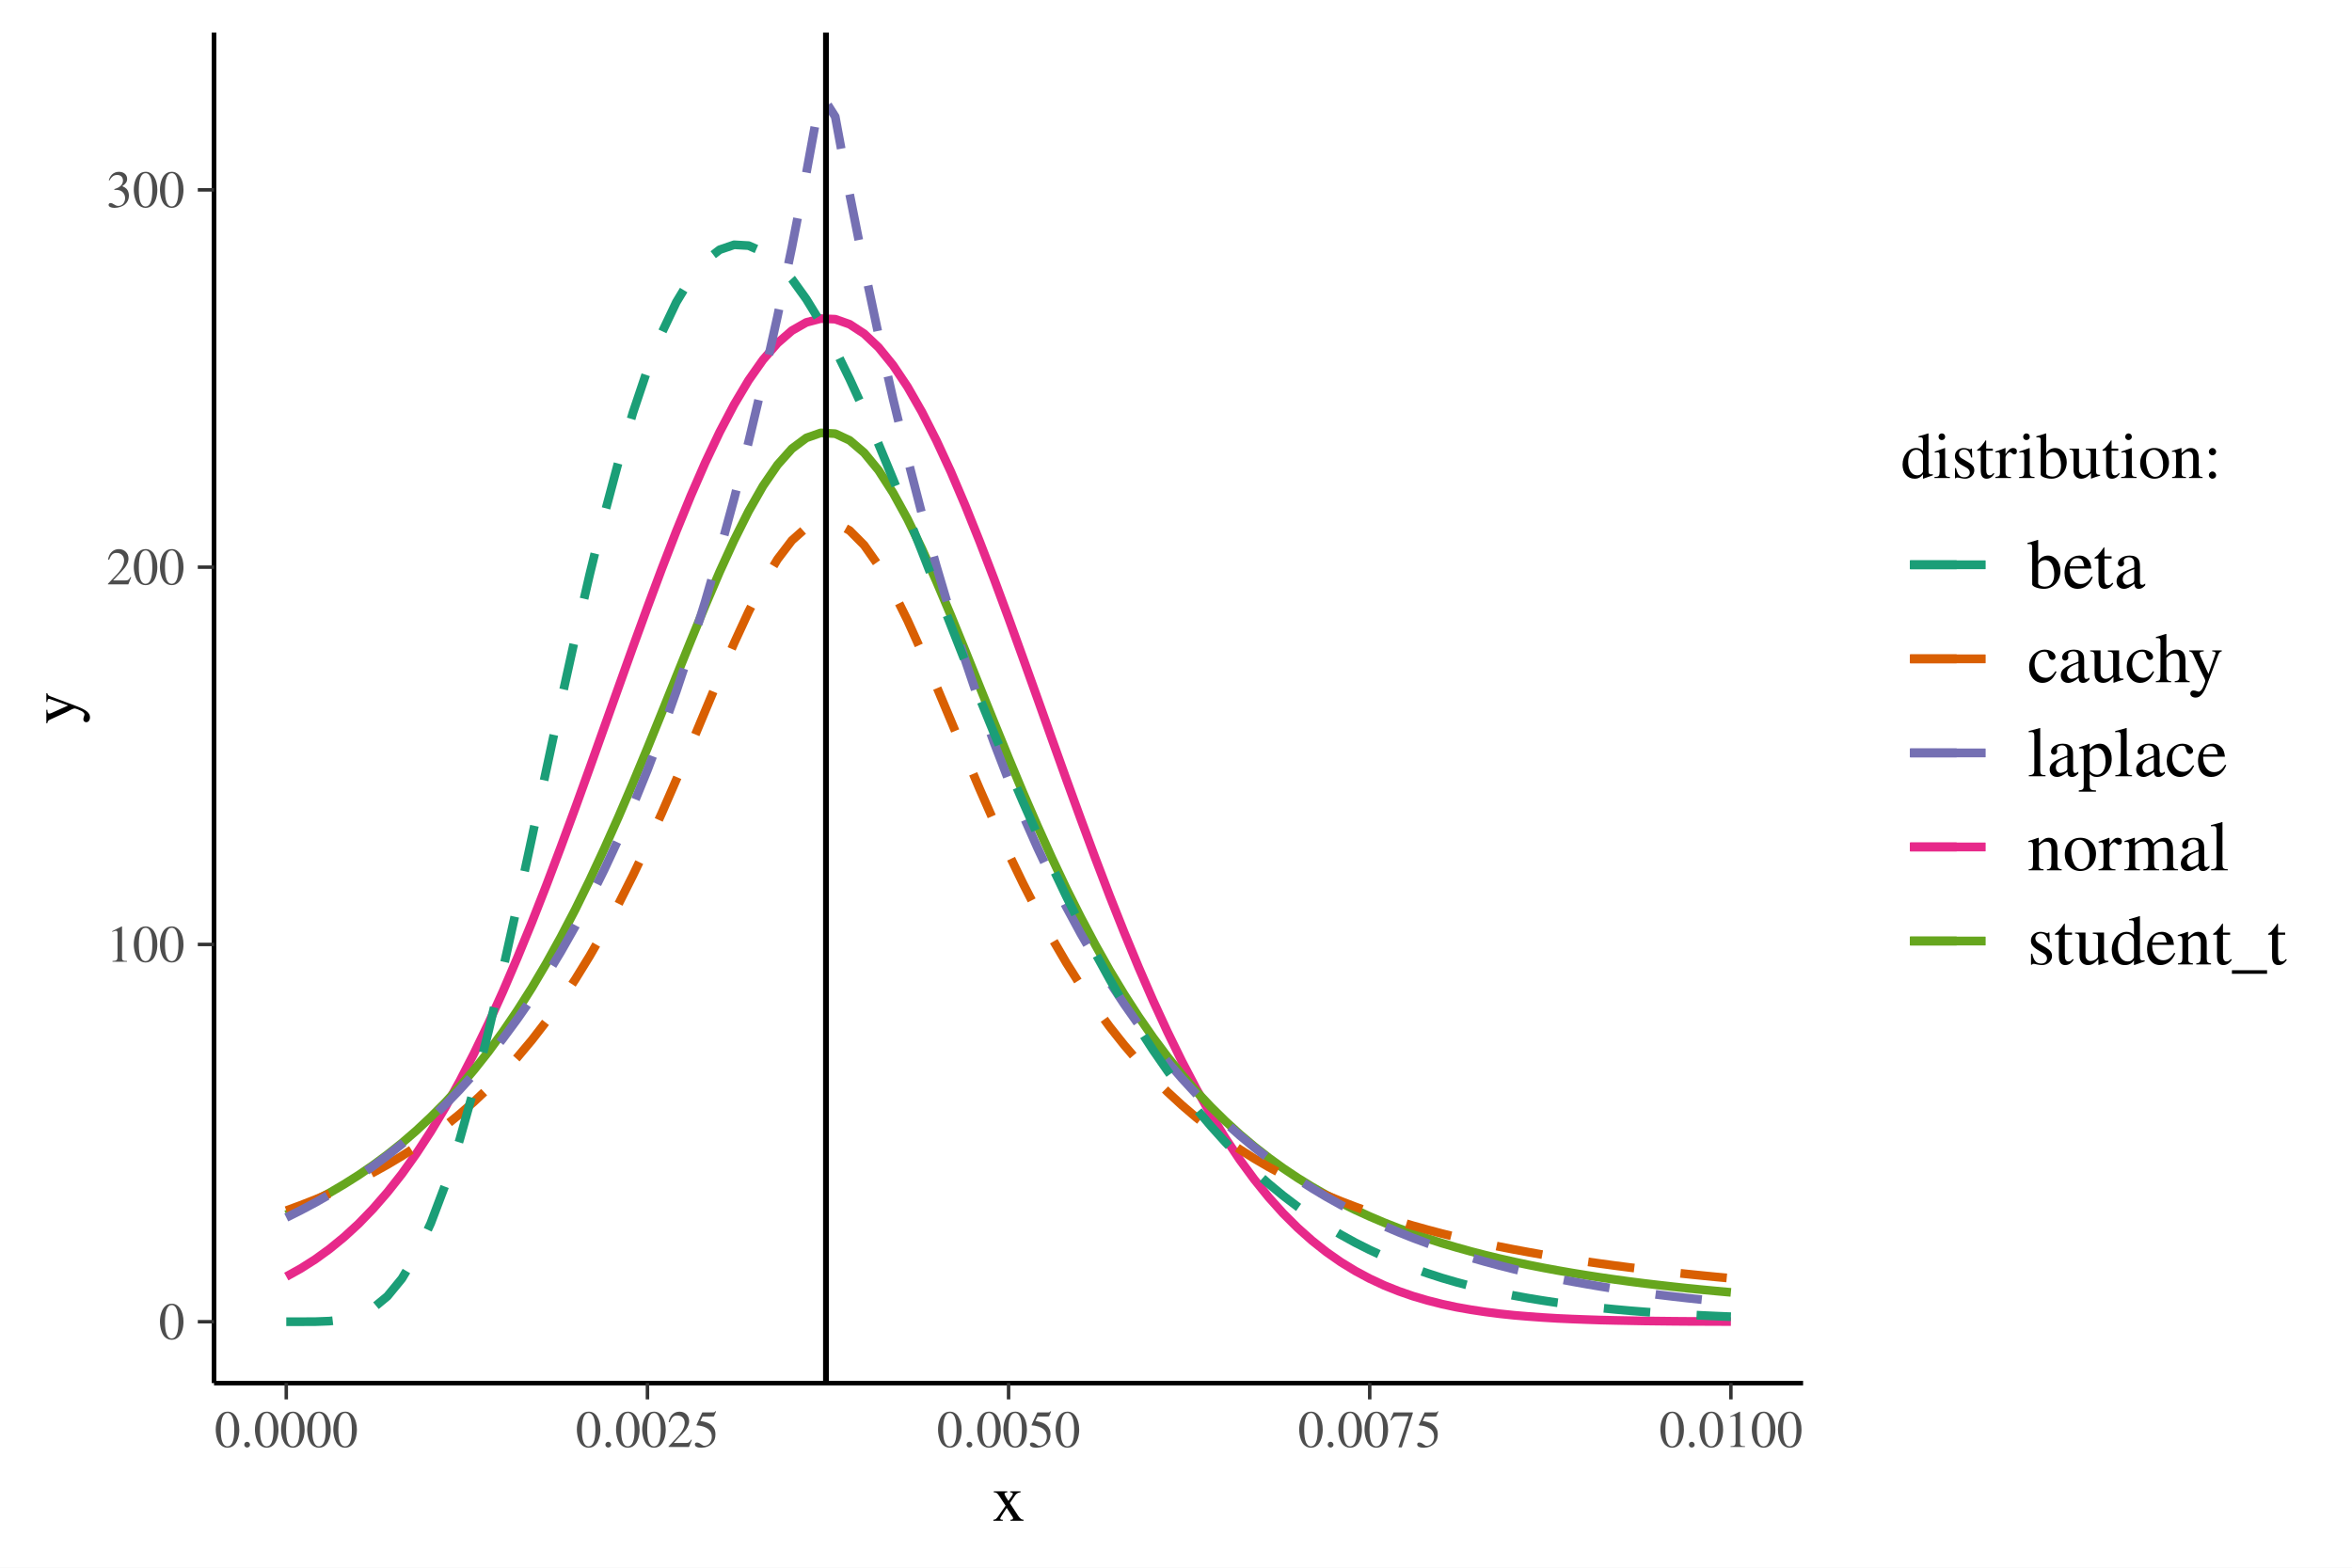
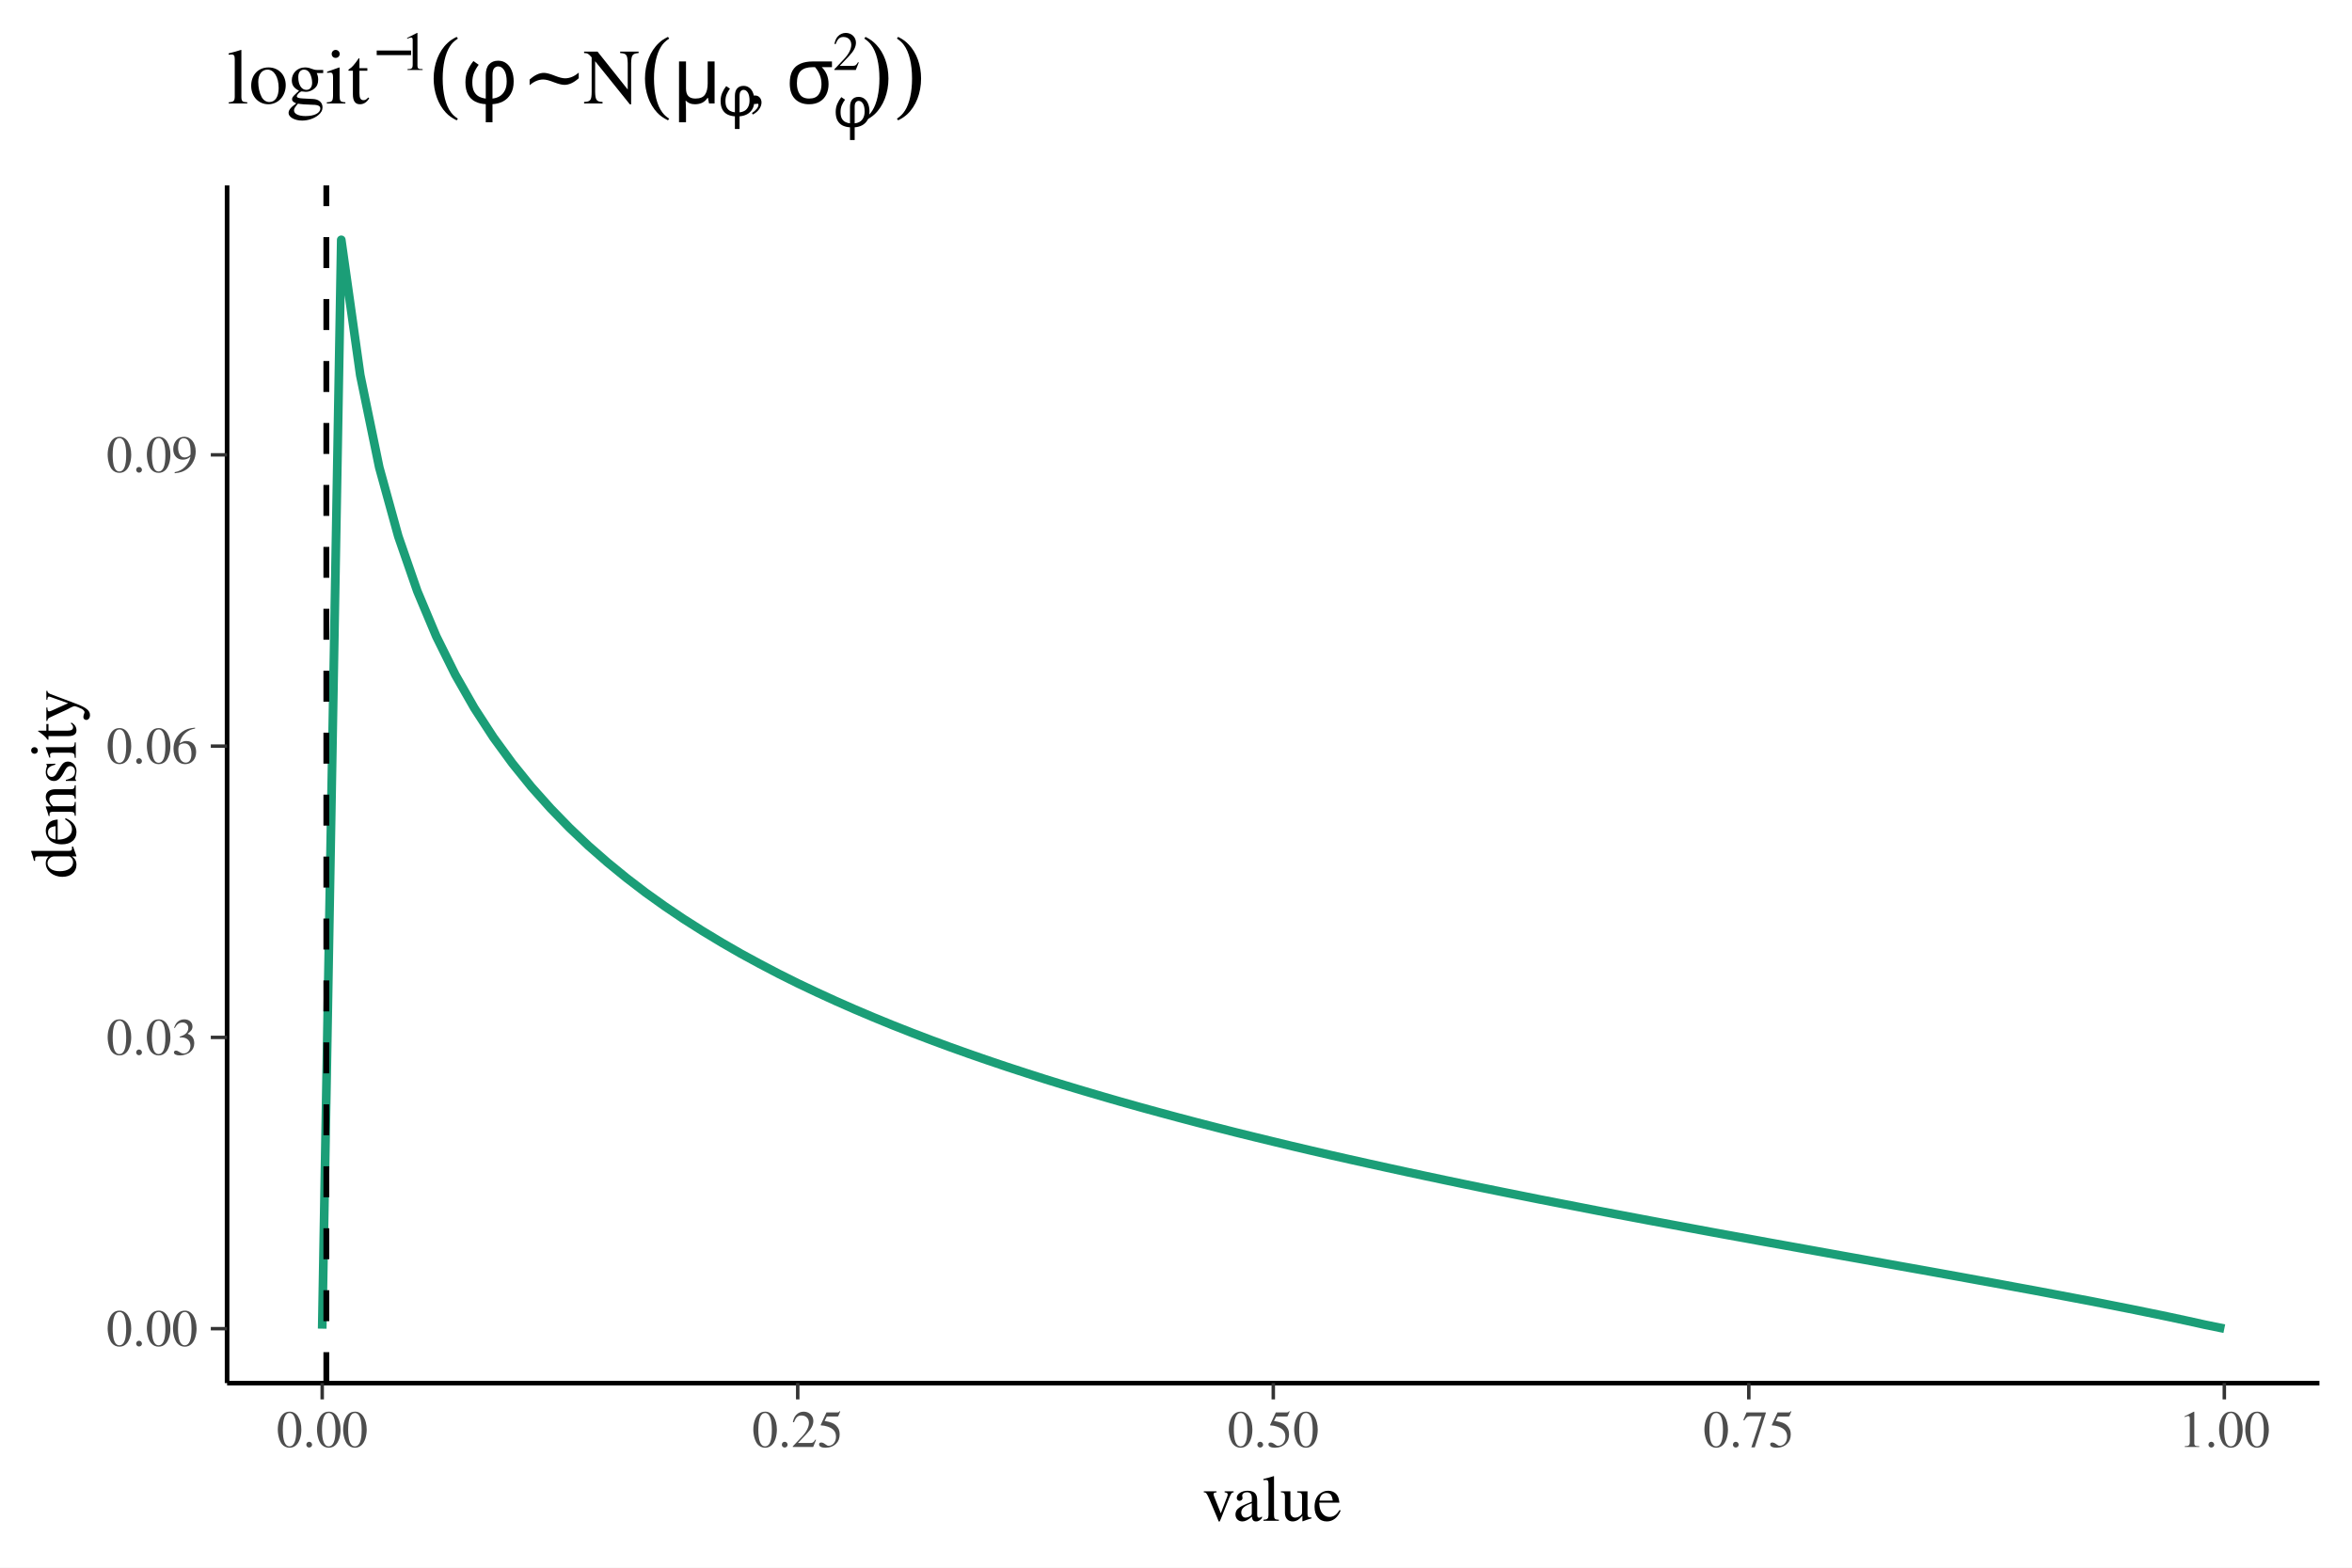
<svg xmlns="http://www.w3.org/2000/svg" viewBox="0 0 432.00 288.00">
  <defs>
    <style type="text/css">
    line, polyline, path, rect, circle {
      fill: none;
      stroke: #000000;
      stroke-linecap: round;
      stroke-linejoin: round;
      stroke-miterlimit: 10.00;
    }
  </style>
  </defs>
  <rect width="100%" height="100%" style="stroke: none; fill: #FFFFFF;" />
  <defs>
-     <clipPath id="cpMzkuMzE0M3wzMzEuMTgzfDI1NC4wOTN8NS45Nzc1OA==">
-       <rect x="39.31" y="5.98" width="291.87" height="248.11" />
+     <clipPath id="cpNDEuNzEyOHw0MjYuMDIyfDI1NC4wOTN8MzQuMDU2MQ==">
+       <rect x="41.71" y="34.06" width="384.31" height="220.04" />
    </clipPath>
  </defs>
-   <polyline points="52.58,234.52 55.23,233.05 57.89,231.36 60.54,229.44 63.19,227.27 65.85,224.83 68.50,222.09 71.15,219.04 73.81,215.67 76.46,211.95 79.11,207.89 81.77,203.46 84.42,198.66 87.07,193.51 89.73,187.99 92.38,182.13 95.03,175.93 97.69,169.44 100.34,162.67 102.99,155.66 105.65,148.46 108.30,141.12 110.95,133.69 113.61,126.24 116.26,118.83 118.92,111.54 121.57,104.43 124.22,97.59 126.88,91.08 129.53,84.99 132.18,79.38 134.84,74.32 137.49,69.87 140.14,66.10 142.80,63.04 145.45,60.74 148.10,59.23 150.76,58.53 153.41,58.64 156.06,59.57 158.72,61.31 161.37,63.82 164.02,67.08 166.68,71.05 169.33,75.68 171.98,80.90 174.64,86.65 177.29,92.87 179.94,99.48 182.60,106.40 185.25,113.56 187.90,120.90 190.56,128.32 193.21,135.77 195.86,143.18 198.52,150.49 201.17,157.64 203.82,164.59 206.48,171.29 209.13,177.70 211.78,183.80 214.44,189.57 217.09,194.99 219.74,200.04 222.40,204.73 225.05,209.06 227.70,213.03 230.36,216.65 233.01,219.93 235.66,222.89 238.32,225.54 240.97,227.90 243.62,230.00 246.28,231.86 248.93,233.48 251.58,234.90 254.24,236.14 256.89,237.20 259.54,238.12 262.20,238.90 264.85,239.57 267.50,240.14 270.16,240.61 272.81,241.01 275.46,241.35 278.12,241.63 280.77,241.85 283.42,242.04 286.08,242.20 288.73,242.32 291.38,242.42 294.04,242.51 296.69,242.57 299.34,242.62 302.00,242.67 304.65,242.70 307.30,242.73 309.96,242.75 312.61,242.76 315.26,242.77 317.92,242.78 " style="stroke-width: 1.60; stroke: #E7298A; stroke-linecap: butt;" clip-path="url(#cpMzkuMzE0M3wzMzEuMTgzfDI1NC4wOTN8NS45Nzc1OA==)" />
-   <polyline points="52.58,223.15 55.23,221.91 57.89,220.57 60.54,219.13 63.19,217.57 65.85,215.89 68.50,214.08 71.15,212.12 73.81,210.00 76.46,207.71 79.11,205.23 81.77,202.56 84.42,199.66 87.07,196.54 89.73,193.18 92.38,189.55 95.03,185.65 97.69,181.46 100.34,176.98 102.99,172.19 105.65,167.10 108.30,161.70 110.95,156.00 113.61,150.04 116.26,143.84 118.92,137.43 121.57,130.89 124.22,124.29 126.88,117.71 129.53,111.26 132.18,105.05 134.84,99.23 137.49,93.93 140.14,89.28 142.80,85.41 145.45,82.43 148.10,80.45 150.76,79.52 153.41,79.67 156.06,80.90 158.72,83.17 161.37,86.40 164.02,90.51 166.68,95.35 169.33,100.82 171.98,106.76 174.64,113.04 177.29,119.54 179.94,126.14 182.60,132.73 185.25,139.24 187.90,145.60 190.56,151.74 193.21,157.63 195.86,163.24 198.52,168.55 201.17,173.56 203.82,178.27 206.48,182.67 209.13,186.77 211.78,190.59 214.44,194.15 217.09,197.44 219.74,200.50 222.40,203.33 225.05,205.94 227.70,208.37 230.36,210.61 233.01,212.68 235.66,214.60 238.32,216.38 240.97,218.02 243.62,219.54 246.28,220.96 248.93,222.27 251.58,223.48 254.24,224.61 256.89,225.65 259.54,226.63 262.20,227.53 264.85,228.38 267.50,229.16 270.16,229.90 272.81,230.58 275.46,231.22 278.12,231.82 280.77,232.38 283.42,232.90 286.08,233.39 288.73,233.85 291.38,234.28 294.04,234.69 296.69,235.07 299.34,235.43 302.00,235.77 304.65,236.08 307.30,236.38 309.96,236.67 312.61,236.93 315.26,237.18 317.92,237.42 " style="stroke-width: 1.60; stroke: #66A61E; stroke-linecap: butt;" clip-path="url(#cpMzkuMzE0M3wzMzEuMTgzfDI1NC4wOTN8NS45Nzc1OA==)" />
-   <polyline points="52.58,222.40 55.23,221.42 57.89,220.38 60.54,219.27 63.19,218.08 65.85,216.80 68.50,215.43 71.15,213.96 73.81,212.37 76.46,210.66 79.11,208.82 81.77,206.84 84.42,204.69 87.07,202.38 89.73,199.87 92.38,197.17 95.03,194.24 97.69,191.07 100.34,187.64 102.99,183.94 105.65,179.94 108.30,175.64 110.95,171.02 113.61,166.07 116.26,160.80 118.92,155.21 121.57,149.34 124.22,143.23 126.88,136.95 129.53,130.59 132.18,124.27 134.84,118.14 137.49,112.39 140.14,107.19 142.80,102.76 145.45,99.28 148.10,96.93 150.76,95.82 153.41,96.00 156.06,97.47 158.72,100.15 161.37,103.91 164.02,108.58 166.68,113.95 169.33,119.83 171.98,126.03 174.64,132.37 177.29,138.72 179.94,144.96 182.60,151.01 185.25,156.81 187.90,162.30 190.56,167.49 193.21,172.34 195.86,176.88 198.52,181.09 201.17,185.00 203.82,188.63 206.48,191.98 209.13,195.08 211.78,197.95 214.44,200.60 217.09,203.04 219.74,205.31 222.40,207.41 225.05,209.35 227.70,211.15 230.36,212.83 233.01,214.38 235.66,215.82 238.32,217.17 240.97,218.42 243.62,219.59 246.28,220.68 248.93,221.70 251.58,222.66 254.24,223.55 256.89,224.39 259.54,225.18 262.20,225.92 264.85,226.62 267.50,227.27 270.16,227.89 272.81,228.48 275.46,229.03 278.12,229.55 280.77,230.04 283.42,230.51 286.08,230.95 288.73,231.37 291.38,231.77 294.04,232.15 296.69,232.51 299.34,232.85 302.00,233.17 304.65,233.49 307.30,233.78 309.96,234.06 312.61,234.33 315.26,234.59 317.92,234.84 " style="stroke-width: 1.60; stroke: #D95F02; stroke-dasharray: 8.54,8.54; stroke-linecap: butt;" clip-path="url(#cpMzkuMzE0M3wzMzEuMTgzfDI1NC4wOTN8NS45Nzc1OA==)" />
-   <polyline points="52.58,223.67 55.23,222.35 57.89,220.94 60.54,219.43 63.19,217.82 65.85,216.10 68.50,214.26 71.15,212.29 73.81,210.18 76.46,207.93 79.11,205.53 81.77,202.96 84.42,200.21 87.07,197.28 89.73,194.14 92.38,190.78 95.03,187.19 97.69,183.36 100.34,179.26 102.99,174.88 105.65,170.19 108.30,165.19 110.95,159.84 113.61,154.12 116.26,148.00 118.92,141.46 121.57,134.48 124.22,127.01 126.88,119.03 129.53,110.49 132.18,101.37 134.84,91.62 137.49,81.19 140.14,70.05 142.80,58.14 145.45,45.41 148.10,31.80 150.76,17.26 153.41,21.43 156.06,35.70 158.72,49.06 161.37,61.56 164.02,73.25 166.68,84.18 169.33,94.41 171.98,103.98 174.64,112.94 177.29,121.31 179.94,129.15 182.60,136.48 185.25,143.34 187.90,149.75 190.56,155.76 193.21,161.37 195.86,166.62 198.52,171.54 201.17,176.13 203.82,180.43 206.48,184.46 209.13,188.22 211.78,191.74 214.44,195.04 217.09,198.12 219.74,201.00 222.40,203.70 225.05,206.22 227.70,208.58 230.36,210.79 233.01,212.85 235.66,214.79 238.32,216.59 240.97,218.28 243.62,219.87 246.28,221.35 248.93,222.73 251.58,224.03 254.24,225.24 256.89,226.37 259.54,227.43 262.20,228.42 264.85,229.35 267.50,230.22 270.16,231.03 272.81,231.79 275.46,232.50 278.12,233.17 280.77,233.79 283.42,234.37 286.08,234.92 288.73,235.43 291.38,235.90 294.04,236.35 296.69,236.77 299.34,237.16 302.00,237.52 304.65,237.86 307.30,238.18 309.96,238.48 312.61,238.76 315.26,239.02 317.92,239.27 " style="stroke-width: 1.60; stroke: #7570B3; stroke-dasharray: 8.54,8.54; stroke-linecap: butt;" clip-path="url(#cpMzkuMzE0M3wzMzEuMTgzfDI1NC4wOTN8NS45Nzc1OA==)" />
-   <polyline points="52.58,242.81 55.23,242.81 57.89,242.80 60.54,242.70 63.19,242.39 65.85,241.68 68.50,240.33 71.15,238.14 73.81,234.90 76.46,230.46 79.11,224.74 81.77,217.71 84.42,209.41 87.07,199.94 89.73,189.45 92.38,178.13 95.03,166.21 97.69,153.91 100.34,141.46 102.99,129.11 105.65,117.08 108.30,105.57 110.95,94.75 113.61,84.79 116.26,75.80 118.92,67.89 121.57,61.11 124.22,55.52 126.88,51.12 129.53,47.92 132.18,45.88 134.84,44.97 137.49,45.12 140.14,46.28 142.80,48.35 145.45,51.27 148.10,54.95 150.76,59.29 153.41,64.21 156.06,69.62 158.72,75.44 161.37,81.60 164.02,88.00 166.68,94.59 169.33,101.30 171.98,108.07 174.64,114.85 177.29,121.58 179.94,128.23 182.60,134.76 185.25,141.14 187.90,147.34 190.56,153.34 193.21,159.13 195.86,164.69 198.52,170.01 201.17,175.08 203.82,179.91 206.48,184.49 209.13,188.81 211.78,192.89 214.44,196.73 217.09,200.34 219.74,203.71 222.40,206.87 225.05,209.81 227.70,212.55 230.36,215.10 233.01,217.46 235.66,219.65 238.32,221.67 240.97,223.53 243.62,225.25 246.28,226.83 248.93,228.29 251.58,229.62 254.24,230.85 256.89,231.96 259.54,232.99 262.20,233.92 264.85,234.78 267.50,235.55 270.16,236.26 272.81,236.90 275.46,237.49 278.12,238.02 280.77,238.50 283.42,238.93 286.08,239.33 288.73,239.68 291.38,240.00 294.04,240.29 296.69,240.55 299.34,240.79 302.00,241.00 304.65,241.19 307.30,241.37 309.96,241.52 312.61,241.66 315.26,241.78 317.92,241.89 " style="stroke-width: 1.60; stroke: #1B9E77; stroke-dasharray: 8.54,8.54; stroke-linecap: butt;" clip-path="url(#cpMzkuMzE0M3wzMzEuMTgzfDI1NC4wOTN8NS45Nzc1OA==)" />
-   <line x1="151.71" y1="254.09" x2="151.71" y2="5.98" style="stroke-width: 1.07; stroke-linecap: butt;" clip-path="url(#cpMzkuMzE0M3wzMzEuMTgzfDI1NC4wOTN8NS45Nzc1OA==)" />
+   <polyline points="59.18,244.09 62.68,44.06 66.17,68.92 69.66,85.86 73.16,98.54 76.65,108.61 80.14,116.92 83.64,123.98 87.13,130.09 90.62,135.46 94.12,140.25 97.61,144.57 101.11,148.49 104.60,152.08 108.09,155.39 111.59,158.45 115.08,161.30 118.57,163.97 122.07,166.47 125.56,168.83 129.06,171.05 132.55,173.16 136.04,175.17 139.54,177.07 143.03,178.90 146.52,180.64 150.02,182.30 153.51,183.90 157.01,185.44 160.50,186.92 163.99,188.35 167.49,189.73 170.98,191.06 174.47,192.35 177.97,193.60 181.46,194.81 184.96,195.99 188.45,197.13 191.94,198.25 195.44,199.33 198.93,200.38 202.42,201.41 205.92,202.42 209.41,203.40 212.91,204.36 216.40,205.30 219.89,206.22 223.39,207.12 226.88,208.01 230.37,208.87 233.87,209.72 237.36,210.56 240.86,211.38 244.35,212.19 247.84,212.98 251.34,213.76 254.83,214.53 258.32,215.29 261.82,216.04 265.31,216.78 268.80,217.51 272.30,218.23 275.79,218.94 279.29,219.64 282.78,220.34 286.27,221.02 289.77,221.70 293.26,222.38 296.75,223.05 300.25,223.71 303.74,224.37 307.24,225.02 310.73,225.67 314.22,226.32 317.72,226.96 321.21,227.59 324.70,228.23 328.20,228.86 331.69,229.49 335.19,230.12 338.68,230.75 342.17,231.37 345.67,232.00 349.16,232.63 352.65,233.25 356.15,233.88 359.64,234.51 363.14,235.15 366.63,235.78 370.12,236.43 373.62,237.07 377.11,237.73 380.60,238.39 384.10,239.05 387.59,239.74 391.09,240.43 394.58,241.14 398.07,241.86 401.57,242.61 405.06,243.38 408.55,244.09 " style="stroke-width: 1.60; stroke: #1B9E77; stroke-linecap: butt;" clip-path="url(#cpNDEuNzEyOHw0MjYuMDIyfDI1NC4wOTN8MzQuMDU2MQ==)" />
+   <line x1="59.94" y1="254.09" x2="59.94" y2="34.06" style="stroke-width: 1.07; stroke-dasharray: 5.69,5.69; stroke-linecap: butt;" clip-path="url(#cpNDEuNzEyOHw0MjYuMDIyfDI1NC4wOTN8MzQuMDU2MQ==)" />
  <defs>
    <clipPath id="cpMHw0MzJ8Mjg4fDA=">
      <rect x="0.00" y="0.00" width="432.00" height="288.00" />
    </clipPath>
  </defs>
-   <polyline points="39.31,254.09 39.31,5.98 " style="stroke-width: 0.85; stroke-linecap: butt;" clip-path="url(#cpMHw0MzJ8Mjg4fDA=)" />
+   <polyline points="41.71,254.09 41.71,34.06 " style="stroke-width: 0.85; stroke-linecap: butt;" clip-path="url(#cpMHw0MzJ8Mjg4fDA=)" />
  <g clip-path="url(#cpMHw0MzJ8Mjg4fDA=)">
-     <text x="29.14" y="245.99" style="font-size: 9.60px; fill: #4D4D4D; font-family: Times;" textLength="4.80px" lengthAdjust="spacingAndGlyphs">0</text>
+     <text x="19.54" y="247.26" style="font-size: 9.60px; fill: #4D4D4D; font-family: Times;" textLength="16.79px" lengthAdjust="spacingAndGlyphs">0.00</text>
  </g>
  <g clip-path="url(#cpMHw0MzJ8Mjg4fDA=)">
-     <text x="19.54" y="176.68" style="font-size: 9.60px; fill: #4D4D4D; font-family: Times;" textLength="14.39px" lengthAdjust="spacingAndGlyphs">100</text>
+     <text x="19.54" y="193.75" style="font-size: 9.60px; fill: #4D4D4D; font-family: Times;" textLength="16.79px" lengthAdjust="spacingAndGlyphs">0.03</text>
  </g>
  <g clip-path="url(#cpMHw0MzJ8Mjg4fDA=)">
-     <text x="19.54" y="107.36" style="font-size: 9.60px; fill: #4D4D4D; font-family: Times;" textLength="14.39px" lengthAdjust="spacingAndGlyphs">200</text>
+     <text x="19.54" y="140.24" style="font-size: 9.60px; fill: #4D4D4D; font-family: Times;" textLength="16.79px" lengthAdjust="spacingAndGlyphs">0.06</text>
  </g>
  <g clip-path="url(#cpMHw0MzJ8Mjg4fDA=)">
-     <text x="19.54" y="38.05" style="font-size: 9.60px; fill: #4D4D4D; font-family: Times;" textLength="14.39px" lengthAdjust="spacingAndGlyphs">300</text>
+     <text x="19.54" y="86.73" style="font-size: 9.60px; fill: #4D4D4D; font-family: Times;" textLength="16.79px" lengthAdjust="spacingAndGlyphs">0.09</text>
  </g>
-   <polyline points="36.33,242.81 39.31,242.81 " style="stroke-width: 0.64; stroke: #333333; stroke-linecap: butt;" clip-path="url(#cpMHw0MzJ8Mjg4fDA=)" />
-   <polyline points="36.33,173.50 39.31,173.50 " style="stroke-width: 0.64; stroke: #333333; stroke-linecap: butt;" clip-path="url(#cpMHw0MzJ8Mjg4fDA=)" />
-   <polyline points="36.33,104.19 39.31,104.19 " style="stroke-width: 0.64; stroke: #333333; stroke-linecap: butt;" clip-path="url(#cpMHw0MzJ8Mjg4fDA=)" />
-   <polyline points="36.33,34.88 39.31,34.88 " style="stroke-width: 0.64; stroke: #333333; stroke-linecap: butt;" clip-path="url(#cpMHw0MzJ8Mjg4fDA=)" />
-   <polyline points="39.31,254.09 331.18,254.09 " style="stroke-width: 0.85; stroke-linecap: butt;" clip-path="url(#cpMHw0MzJ8Mjg4fDA=)" />
-   <polyline points="52.58,257.08 52.58,254.09 " style="stroke-width: 0.64; stroke: #333333; stroke-linecap: butt;" clip-path="url(#cpMHw0MzJ8Mjg4fDA=)" />
-   <polyline points="118.92,257.08 118.92,254.09 " style="stroke-width: 0.64; stroke: #333333; stroke-linecap: butt;" clip-path="url(#cpMHw0MzJ8Mjg4fDA=)" />
-   <polyline points="185.25,257.08 185.25,254.09 " style="stroke-width: 0.64; stroke: #333333; stroke-linecap: butt;" clip-path="url(#cpMHw0MzJ8Mjg4fDA=)" />
-   <polyline points="251.58,257.08 251.58,254.09 " style="stroke-width: 0.64; stroke: #333333; stroke-linecap: butt;" clip-path="url(#cpMHw0MzJ8Mjg4fDA=)" />
-   <polyline points="317.92,257.08 317.92,254.09 " style="stroke-width: 0.64; stroke: #333333; stroke-linecap: butt;" clip-path="url(#cpMHw0MzJ8Mjg4fDA=)" />
+   <polyline points="38.72,244.09 41.71,244.09 " style="stroke-width: 0.64; stroke: #333333; stroke-linecap: butt;" clip-path="url(#cpMHw0MzJ8Mjg4fDA=)" />
+   <polyline points="38.72,190.58 41.71,190.58 " style="stroke-width: 0.64; stroke: #333333; stroke-linecap: butt;" clip-path="url(#cpMHw0MzJ8Mjg4fDA=)" />
+   <polyline points="38.72,137.07 41.71,137.07 " style="stroke-width: 0.64; stroke: #333333; stroke-linecap: butt;" clip-path="url(#cpMHw0MzJ8Mjg4fDA=)" />
+   <polyline points="38.72,83.56 41.71,83.56 " style="stroke-width: 0.64; stroke: #333333; stroke-linecap: butt;" clip-path="url(#cpMHw0MzJ8Mjg4fDA=)" />
+   <polyline points="41.71,254.09 426.02,254.09 " style="stroke-width: 0.85; stroke-linecap: butt;" clip-path="url(#cpMHw0MzJ8Mjg4fDA=)" />
+   <polyline points="59.18,257.08 59.18,254.09 " style="stroke-width: 0.64; stroke: #333333; stroke-linecap: butt;" clip-path="url(#cpMHw0MzJ8Mjg4fDA=)" />
+   <polyline points="146.52,257.08 146.52,254.09 " style="stroke-width: 0.64; stroke: #333333; stroke-linecap: butt;" clip-path="url(#cpMHw0MzJ8Mjg4fDA=)" />
+   <polyline points="233.87,257.08 233.87,254.09 " style="stroke-width: 0.64; stroke: #333333; stroke-linecap: butt;" clip-path="url(#cpMHw0MzJ8Mjg4fDA=)" />
+   <polyline points="321.21,257.08 321.21,254.09 " style="stroke-width: 0.64; stroke: #333333; stroke-linecap: butt;" clip-path="url(#cpMHw0MzJ8Mjg4fDA=)" />
+   <polyline points="408.55,257.08 408.55,254.09 " style="stroke-width: 0.64; stroke: #333333; stroke-linecap: butt;" clip-path="url(#cpMHw0MzJ8Mjg4fDA=)" />
  <g clip-path="url(#cpMHw0MzJ8Mjg4fDA=)">
-     <text x="39.39" y="265.82" style="font-size: 9.60px; fill: #4D4D4D; font-family: Times;" textLength="26.38px" lengthAdjust="spacingAndGlyphs">0.0000</text>
+     <text x="50.79" y="265.82" style="font-size: 9.60px; fill: #4D4D4D; font-family: Times;" textLength="16.79px" lengthAdjust="spacingAndGlyphs">0.00</text>
  </g>
  <g clip-path="url(#cpMHw0MzJ8Mjg4fDA=)">
-     <text x="105.72" y="265.82" style="font-size: 9.60px; fill: #4D4D4D; font-family: Times;" textLength="26.38px" lengthAdjust="spacingAndGlyphs">0.0025</text>
+     <text x="138.13" y="265.82" style="font-size: 9.60px; fill: #4D4D4D; font-family: Times;" textLength="16.79px" lengthAdjust="spacingAndGlyphs">0.25</text>
  </g>
  <g clip-path="url(#cpMHw0MzJ8Mjg4fDA=)">
-     <text x="172.06" y="265.82" style="font-size: 9.60px; fill: #4D4D4D; font-family: Times;" textLength="26.38px" lengthAdjust="spacingAndGlyphs">0.0050</text>
+     <text x="225.47" y="265.82" style="font-size: 9.60px; fill: #4D4D4D; font-family: Times;" textLength="16.79px" lengthAdjust="spacingAndGlyphs">0.50</text>
  </g>
  <g clip-path="url(#cpMHw0MzJ8Mjg4fDA=)">
-     <text x="238.39" y="265.82" style="font-size: 9.60px; fill: #4D4D4D; font-family: Times;" textLength="26.38px" lengthAdjust="spacingAndGlyphs">0.0075</text>
+     <text x="312.82" y="265.82" style="font-size: 9.60px; fill: #4D4D4D; font-family: Times;" textLength="16.79px" lengthAdjust="spacingAndGlyphs">0.75</text>
  </g>
  <g clip-path="url(#cpMHw0MzJ8Mjg4fDA=)">
-     <text x="304.73" y="265.82" style="font-size: 9.60px; fill: #4D4D4D; font-family: Times;" textLength="26.38px" lengthAdjust="spacingAndGlyphs">0.0100</text>
+     <text x="400.16" y="265.82" style="font-size: 9.60px; fill: #4D4D4D; font-family: Times;" textLength="16.79px" lengthAdjust="spacingAndGlyphs">1.00</text>
  </g>
  <g clip-path="url(#cpMHw0MzJ8Mjg4fDA=)">
-     <text x="182.25" y="279.38" style="font-size: 12.00px; font-family: Times;" textLength="6.00px" lengthAdjust="spacingAndGlyphs">x</text>
+     <text x="220.87" y="279.38" style="font-size: 12.00px; font-family: Times;" textLength="25.99px" lengthAdjust="spacingAndGlyphs">value</text>
  </g>
  <g clip-path="url(#cpMHw0MzJ8Mjg4fDA=)">
-     <text transform="translate(13.92,133.04) rotate(-90)" style="font-size: 12.00px; font-family: Times;" textLength="6.00px" lengthAdjust="spacingAndGlyphs">y</text>
+     <text transform="translate(13.92,161.41) rotate(-90)" style="font-size: 12.00px; font-family: Times;" textLength="34.66px" lengthAdjust="spacingAndGlyphs">density</text>
  </g>
  <g clip-path="url(#cpMHw0MzJ8Mjg4fDA=)">
-     <text x="349.12" y="87.82" style="font-size: 12.00px; font-family: Times;" textLength="58.67px" lengthAdjust="spacingAndGlyphs">distribution:</text>
-   </g>
-   <line x1="350.84" y1="103.76" x2="364.67" y2="103.76" style="stroke-width: 1.60; stroke: #1B9E77; stroke-linecap: butt;" clip-path="url(#cpMHw0MzJ8Mjg4fDA=)" />
-   <line x1="350.84" y1="103.76" x2="364.67" y2="103.76" style="stroke-width: 1.60; stroke: #1B9E77; stroke-linecap: butt;" clip-path="url(#cpMHw0MzJ8Mjg4fDA=)" />
-   <line x1="350.84" y1="103.76" x2="364.67" y2="103.76" style="stroke-width: 1.60; stroke: #1B9E77; stroke-dasharray: 8.54,8.54; stroke-linecap: butt;" clip-path="url(#cpMHw0MzJ8Mjg4fDA=)" />
-   <line x1="350.84" y1="103.76" x2="364.67" y2="103.76" style="stroke-width: 1.60; stroke: #1B9E77; stroke-dasharray: 8.54,8.54; stroke-linecap: butt;" clip-path="url(#cpMHw0MzJ8Mjg4fDA=)" />
-   <line x1="350.84" y1="103.76" x2="364.67" y2="103.76" style="stroke-width: 1.60; stroke: #1B9E77; stroke-dasharray: 8.54,8.54; stroke-linecap: butt;" clip-path="url(#cpMHw0MzJ8Mjg4fDA=)" />
-   <line x1="350.84" y1="121.04" x2="364.67" y2="121.04" style="stroke-width: 1.60; stroke: #D95F02; stroke-linecap: butt;" clip-path="url(#cpMHw0MzJ8Mjg4fDA=)" />
-   <line x1="350.84" y1="121.04" x2="364.67" y2="121.04" style="stroke-width: 1.60; stroke: #D95F02; stroke-linecap: butt;" clip-path="url(#cpMHw0MzJ8Mjg4fDA=)" />
-   <line x1="350.84" y1="121.04" x2="364.67" y2="121.04" style="stroke-width: 1.60; stroke: #D95F02; stroke-dasharray: 8.54,8.54; stroke-linecap: butt;" clip-path="url(#cpMHw0MzJ8Mjg4fDA=)" />
-   <line x1="350.84" y1="121.04" x2="364.67" y2="121.04" style="stroke-width: 1.60; stroke: #D95F02; stroke-dasharray: 8.54,8.54; stroke-linecap: butt;" clip-path="url(#cpMHw0MzJ8Mjg4fDA=)" />
-   <line x1="350.84" y1="121.04" x2="364.67" y2="121.04" style="stroke-width: 1.60; stroke: #D95F02; stroke-dasharray: 8.54,8.54; stroke-linecap: butt;" clip-path="url(#cpMHw0MzJ8Mjg4fDA=)" />
-   <line x1="350.84" y1="138.32" x2="364.67" y2="138.32" style="stroke-width: 1.60; stroke: #7570B3; stroke-linecap: butt;" clip-path="url(#cpMHw0MzJ8Mjg4fDA=)" />
-   <line x1="350.84" y1="138.32" x2="364.67" y2="138.32" style="stroke-width: 1.60; stroke: #7570B3; stroke-linecap: butt;" clip-path="url(#cpMHw0MzJ8Mjg4fDA=)" />
-   <line x1="350.84" y1="138.32" x2="364.67" y2="138.32" style="stroke-width: 1.60; stroke: #7570B3; stroke-dasharray: 8.54,8.54; stroke-linecap: butt;" clip-path="url(#cpMHw0MzJ8Mjg4fDA=)" />
-   <line x1="350.84" y1="138.32" x2="364.67" y2="138.32" style="stroke-width: 1.60; stroke: #7570B3; stroke-dasharray: 8.54,8.54; stroke-linecap: butt;" clip-path="url(#cpMHw0MzJ8Mjg4fDA=)" />
-   <line x1="350.84" y1="138.32" x2="364.67" y2="138.32" style="stroke-width: 1.60; stroke: #7570B3; stroke-dasharray: 8.54,8.54; stroke-linecap: butt;" clip-path="url(#cpMHw0MzJ8Mjg4fDA=)" />
-   <line x1="350.84" y1="155.60" x2="364.67" y2="155.60" style="stroke-width: 1.60; stroke: #E7298A; stroke-linecap: butt;" clip-path="url(#cpMHw0MzJ8Mjg4fDA=)" />
-   <line x1="350.84" y1="155.60" x2="364.67" y2="155.60" style="stroke-width: 1.60; stroke: #E7298A; stroke-linecap: butt;" clip-path="url(#cpMHw0MzJ8Mjg4fDA=)" />
-   <line x1="350.84" y1="155.60" x2="364.67" y2="155.60" style="stroke-width: 1.60; stroke: #E7298A; stroke-dasharray: 8.54,8.54; stroke-linecap: butt;" clip-path="url(#cpMHw0MzJ8Mjg4fDA=)" />
-   <line x1="350.84" y1="155.60" x2="364.67" y2="155.60" style="stroke-width: 1.60; stroke: #E7298A; stroke-dasharray: 8.54,8.54; stroke-linecap: butt;" clip-path="url(#cpMHw0MzJ8Mjg4fDA=)" />
-   <line x1="350.84" y1="155.60" x2="364.67" y2="155.60" style="stroke-width: 1.60; stroke: #E7298A; stroke-dasharray: 8.54,8.54; stroke-linecap: butt;" clip-path="url(#cpMHw0MzJ8Mjg4fDA=)" />
-   <line x1="350.84" y1="172.88" x2="364.67" y2="172.88" style="stroke-width: 1.60; stroke: #66A61E; stroke-linecap: butt;" clip-path="url(#cpMHw0MzJ8Mjg4fDA=)" />
-   <line x1="350.84" y1="172.88" x2="364.67" y2="172.88" style="stroke-width: 1.60; stroke: #66A61E; stroke-linecap: butt;" clip-path="url(#cpMHw0MzJ8Mjg4fDA=)" />
-   <line x1="350.84" y1="172.88" x2="364.67" y2="172.88" style="stroke-width: 1.60; stroke: #66A61E; stroke-dasharray: 8.54,8.54; stroke-linecap: butt;" clip-path="url(#cpMHw0MzJ8Mjg4fDA=)" />
-   <line x1="350.84" y1="172.88" x2="364.67" y2="172.88" style="stroke-width: 1.60; stroke: #66A61E; stroke-dasharray: 8.54,8.54; stroke-linecap: butt;" clip-path="url(#cpMHw0MzJ8Mjg4fDA=)" />
-   <line x1="350.84" y1="172.88" x2="364.67" y2="172.88" style="stroke-width: 1.60; stroke: #66A61E; stroke-dasharray: 8.54,8.54; stroke-linecap: butt;" clip-path="url(#cpMHw0MzJ8Mjg4fDA=)" />
-   <g clip-path="url(#cpMHw0MzJ8Mjg4fDA=)">
-     <text x="372.37" y="108.05" style="font-size: 13.00px; font-family: Times;" textLength="21.65px" lengthAdjust="spacingAndGlyphs">beta</text>
+     <text x="41.71" y="19.01" style="font-size: 14.40px; font-family: Times;" textLength="26.41px" lengthAdjust="spacingAndGlyphs">logit</text>
  </g>
  <g clip-path="url(#cpMHw0MzJ8Mjg4fDA=)">
-     <text x="372.37" y="125.33" style="font-size: 13.00px; font-family: Times;" textLength="36.81px" lengthAdjust="spacingAndGlyphs">cauchy</text>
+     <text x="68.13" y="12.86" style="font-size: 10.08px; font-family: Symbol;" textLength="5.53px" lengthAdjust="spacingAndGlyphs">−</text>
  </g>
  <g clip-path="url(#cpMHw0MzJ8Mjg4fDA=)">
-     <text x="372.37" y="142.61" style="font-size: 13.00px; font-family: Times;" textLength="36.80px" lengthAdjust="spacingAndGlyphs">laplace</text>
+     <text x="73.66" y="12.86" style="font-size: 10.08px; font-family: Times;" textLength="5.04px" lengthAdjust="spacingAndGlyphs">1</text>
  </g>
  <g clip-path="url(#cpMHw0MzJ8Mjg4fDA=)">
-     <text x="372.37" y="159.89" style="font-size: 13.00px; font-family: Times;" textLength="36.82px" lengthAdjust="spacingAndGlyphs">normal</text>
+     <text x="78.70" y="19.01" style="font-size: 18.00px; font-family: Symbol;" textLength="5.99px" lengthAdjust="spacingAndGlyphs">(</text>
  </g>
  <g clip-path="url(#cpMHw0MzJ8Mjg4fDA=)">
-     <text x="372.37" y="177.17" style="font-size: 13.00px; font-family: Times;" textLength="47.66px" lengthAdjust="spacingAndGlyphs">student_t</text>
+     <text x="84.69" y="19.01" style="font-size: 14.40px; font-family: Symbol;" textLength="7.51px" lengthAdjust="spacingAndGlyphs">φ</text>
+   </g>
+   <g clip-path="url(#cpMHw0MzJ8Mjg4fDA=)">
+     <text x="95.75" y="19.01" style="font-size: 14.40px; font-family: Times;" textLength="10.40px" lengthAdjust="spacingAndGlyphs">∼</text>
+   </g>
+   <g clip-path="url(#cpMHw0MzJ8Mjg4fDA=)">
+     <text x="107.11" y="19.01" style="font-size: 14.40px; font-family: Times;" textLength="10.40px" lengthAdjust="spacingAndGlyphs">N</text>
+   </g>
+   <g clip-path="url(#cpMHw0MzJ8Mjg4fDA=)">
+     <text x="117.51" y="19.01" style="font-size: 18.00px; font-family: Symbol;" textLength="5.99px" lengthAdjust="spacingAndGlyphs">(</text>
+   </g>
+   <g clip-path="url(#cpMHw0MzJ8Mjg4fDA=)">
+     <text x="123.50" y="19.01" style="font-size: 14.40px; font-family: Symbol;" textLength="8.30px" lengthAdjust="spacingAndGlyphs">μ</text>
+   </g>
+   <g clip-path="url(#cpMHw0MzJ8Mjg4fDA=)">
+     <text x="131.81" y="21.27" style="font-size: 10.08px; font-family: Symbol;" textLength="5.25px" lengthAdjust="spacingAndGlyphs">φ</text>
+   </g>
+   <g clip-path="url(#cpMHw0MzJ8Mjg4fDA=)">
+     <text x="137.06" y="19.01" style="font-size: 14.40px; font-family: Times;" textLength="3.60px" lengthAdjust="spacingAndGlyphs">,</text>
+   </g>
+   <g clip-path="url(#cpMHw0MzJ8Mjg4fDA=)">
+     <text x="140.66" y="19.01" style="font-size: 14.40px; font-family: Symbol;" textLength="3.60px" lengthAdjust="spacingAndGlyphs"> </text>
+   </g>
+   <g clip-path="url(#cpMHw0MzJ8Mjg4fDA=)">
+     <text x="144.26" y="19.01" style="font-size: 14.40px; font-family: Symbol;" textLength="8.69px" lengthAdjust="spacingAndGlyphs">σ</text>
+   </g>
+   <g clip-path="url(#cpMHw0MzJ8Mjg4fDA=)">
+     <text x="152.95" y="23.30" style="font-size: 10.08px; font-family: Symbol;" textLength="5.25px" lengthAdjust="spacingAndGlyphs">φ</text>
+   </g>
+   <g clip-path="url(#cpMHw0MzJ8Mjg4fDA=)">
+     <text x="152.95" y="12.86" style="font-size: 10.08px; font-family: Times;" textLength="5.04px" lengthAdjust="spacingAndGlyphs">2</text>
+   </g>
+   <g clip-path="url(#cpMHw0MzJ8Mjg4fDA=)">
+     <text x="158.20" y="19.01" style="font-size: 18.00px; font-family: Symbol;" textLength="5.99px" lengthAdjust="spacingAndGlyphs">)</text>
+   </g>
+   <g clip-path="url(#cpMHw0MzJ8Mjg4fDA=)">
+     <text x="164.19" y="19.01" style="font-size: 18.00px; font-family: Symbol;" textLength="5.99px" lengthAdjust="spacingAndGlyphs">)</text>
  </g>
</svg>
